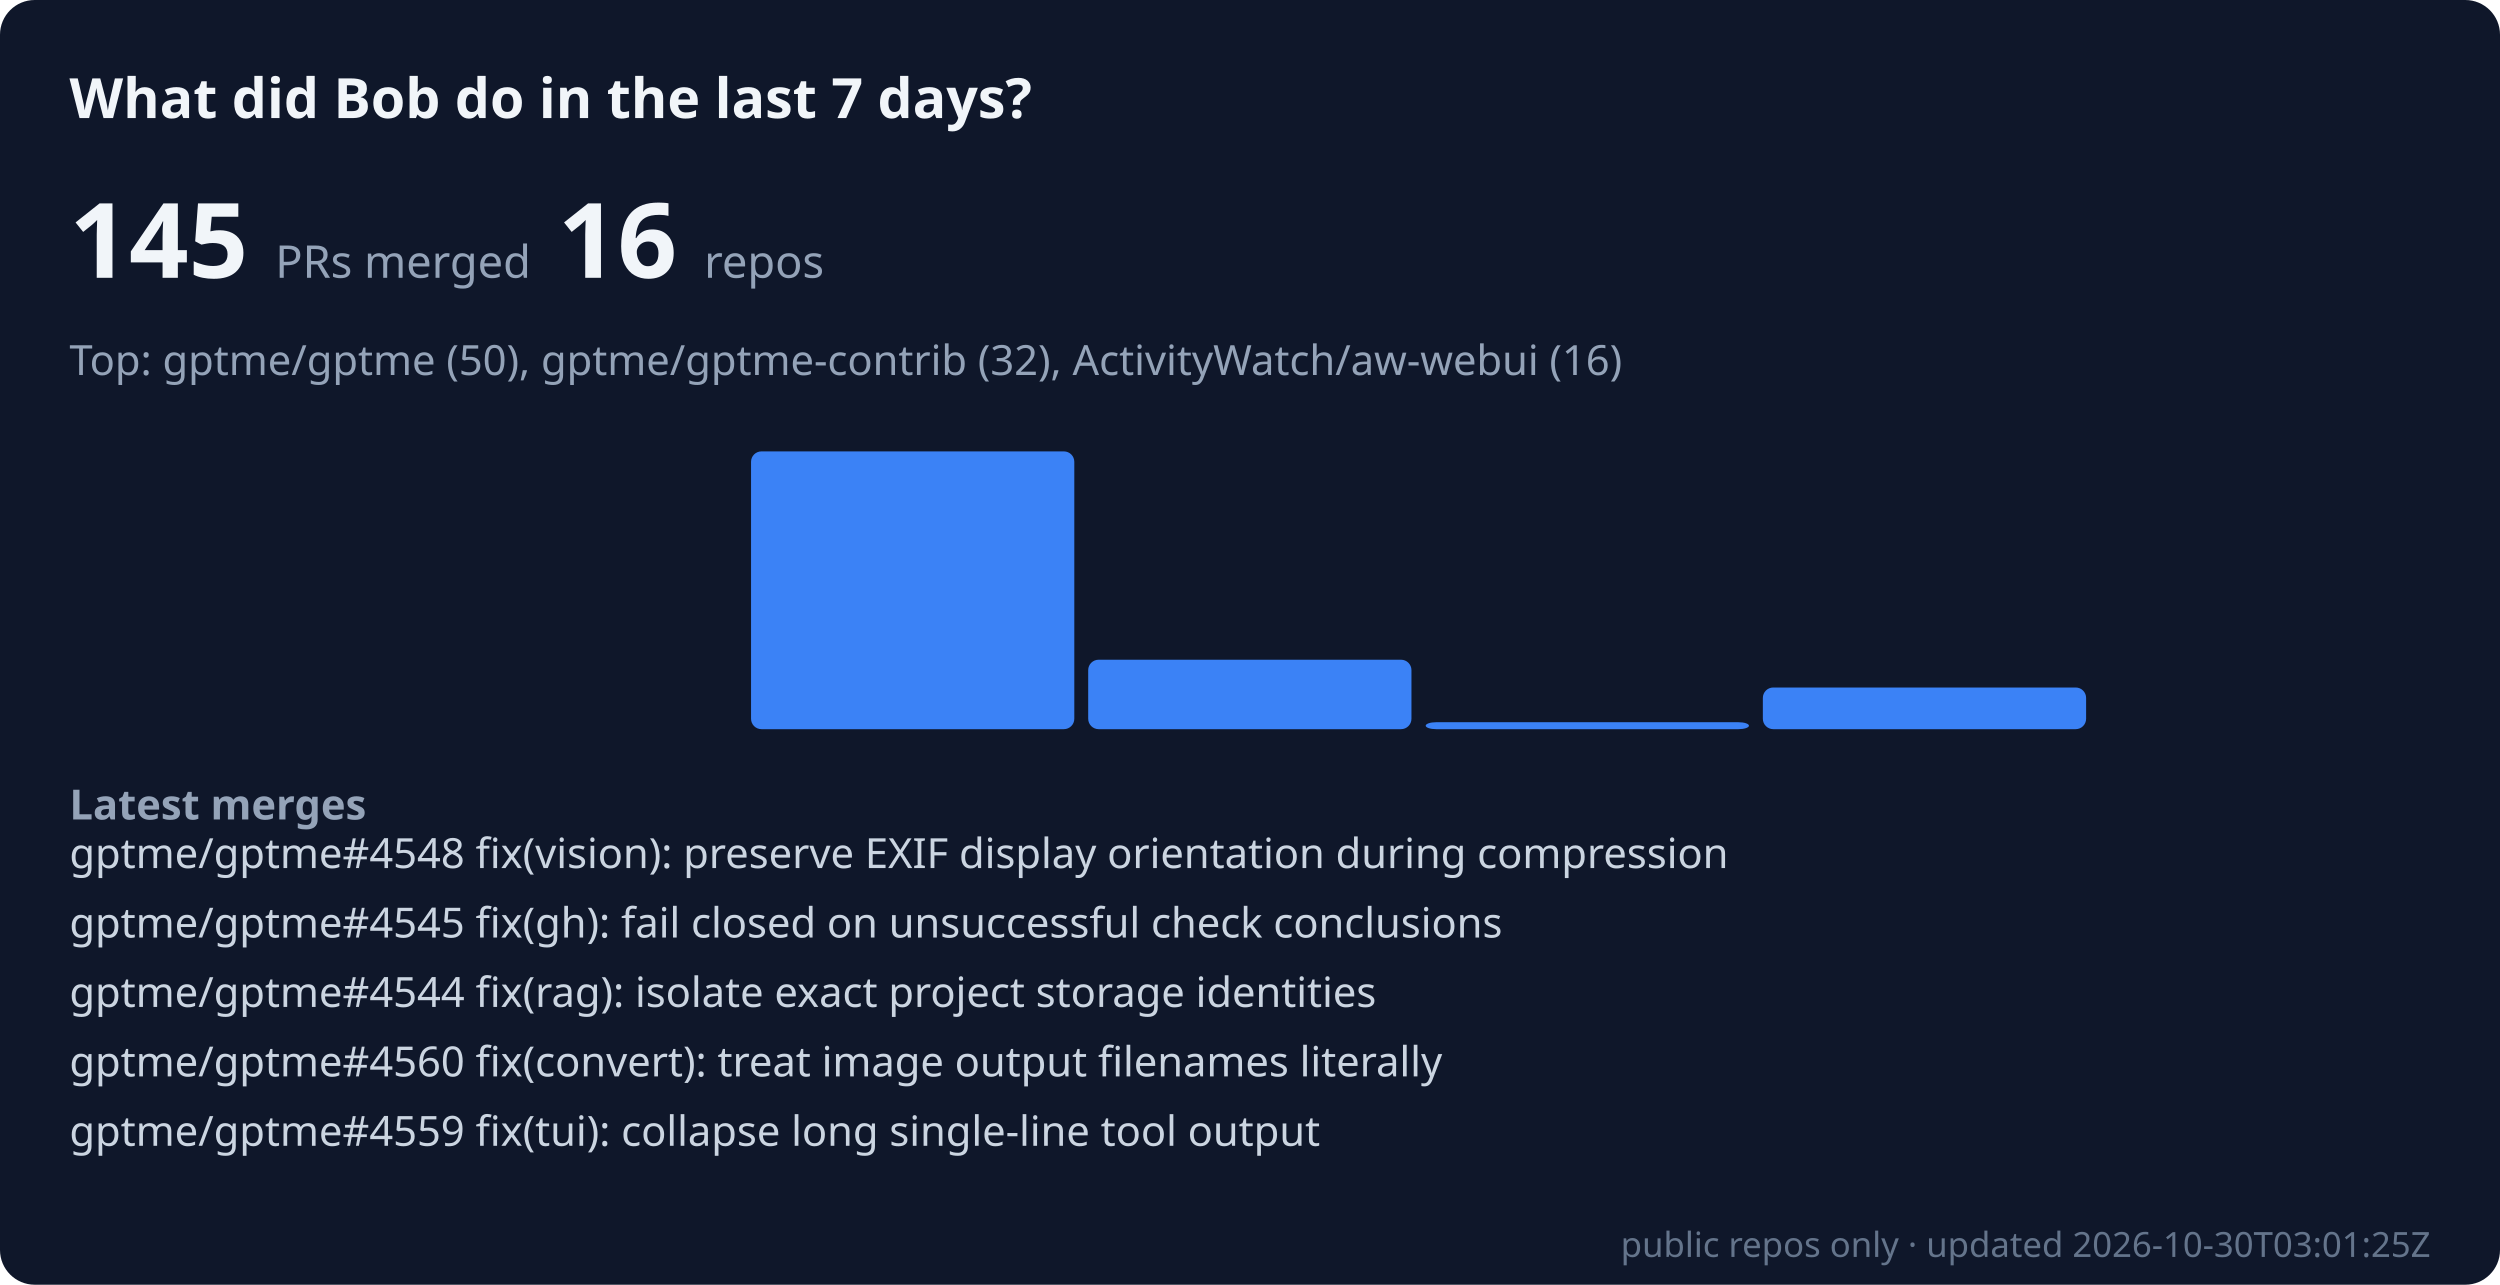
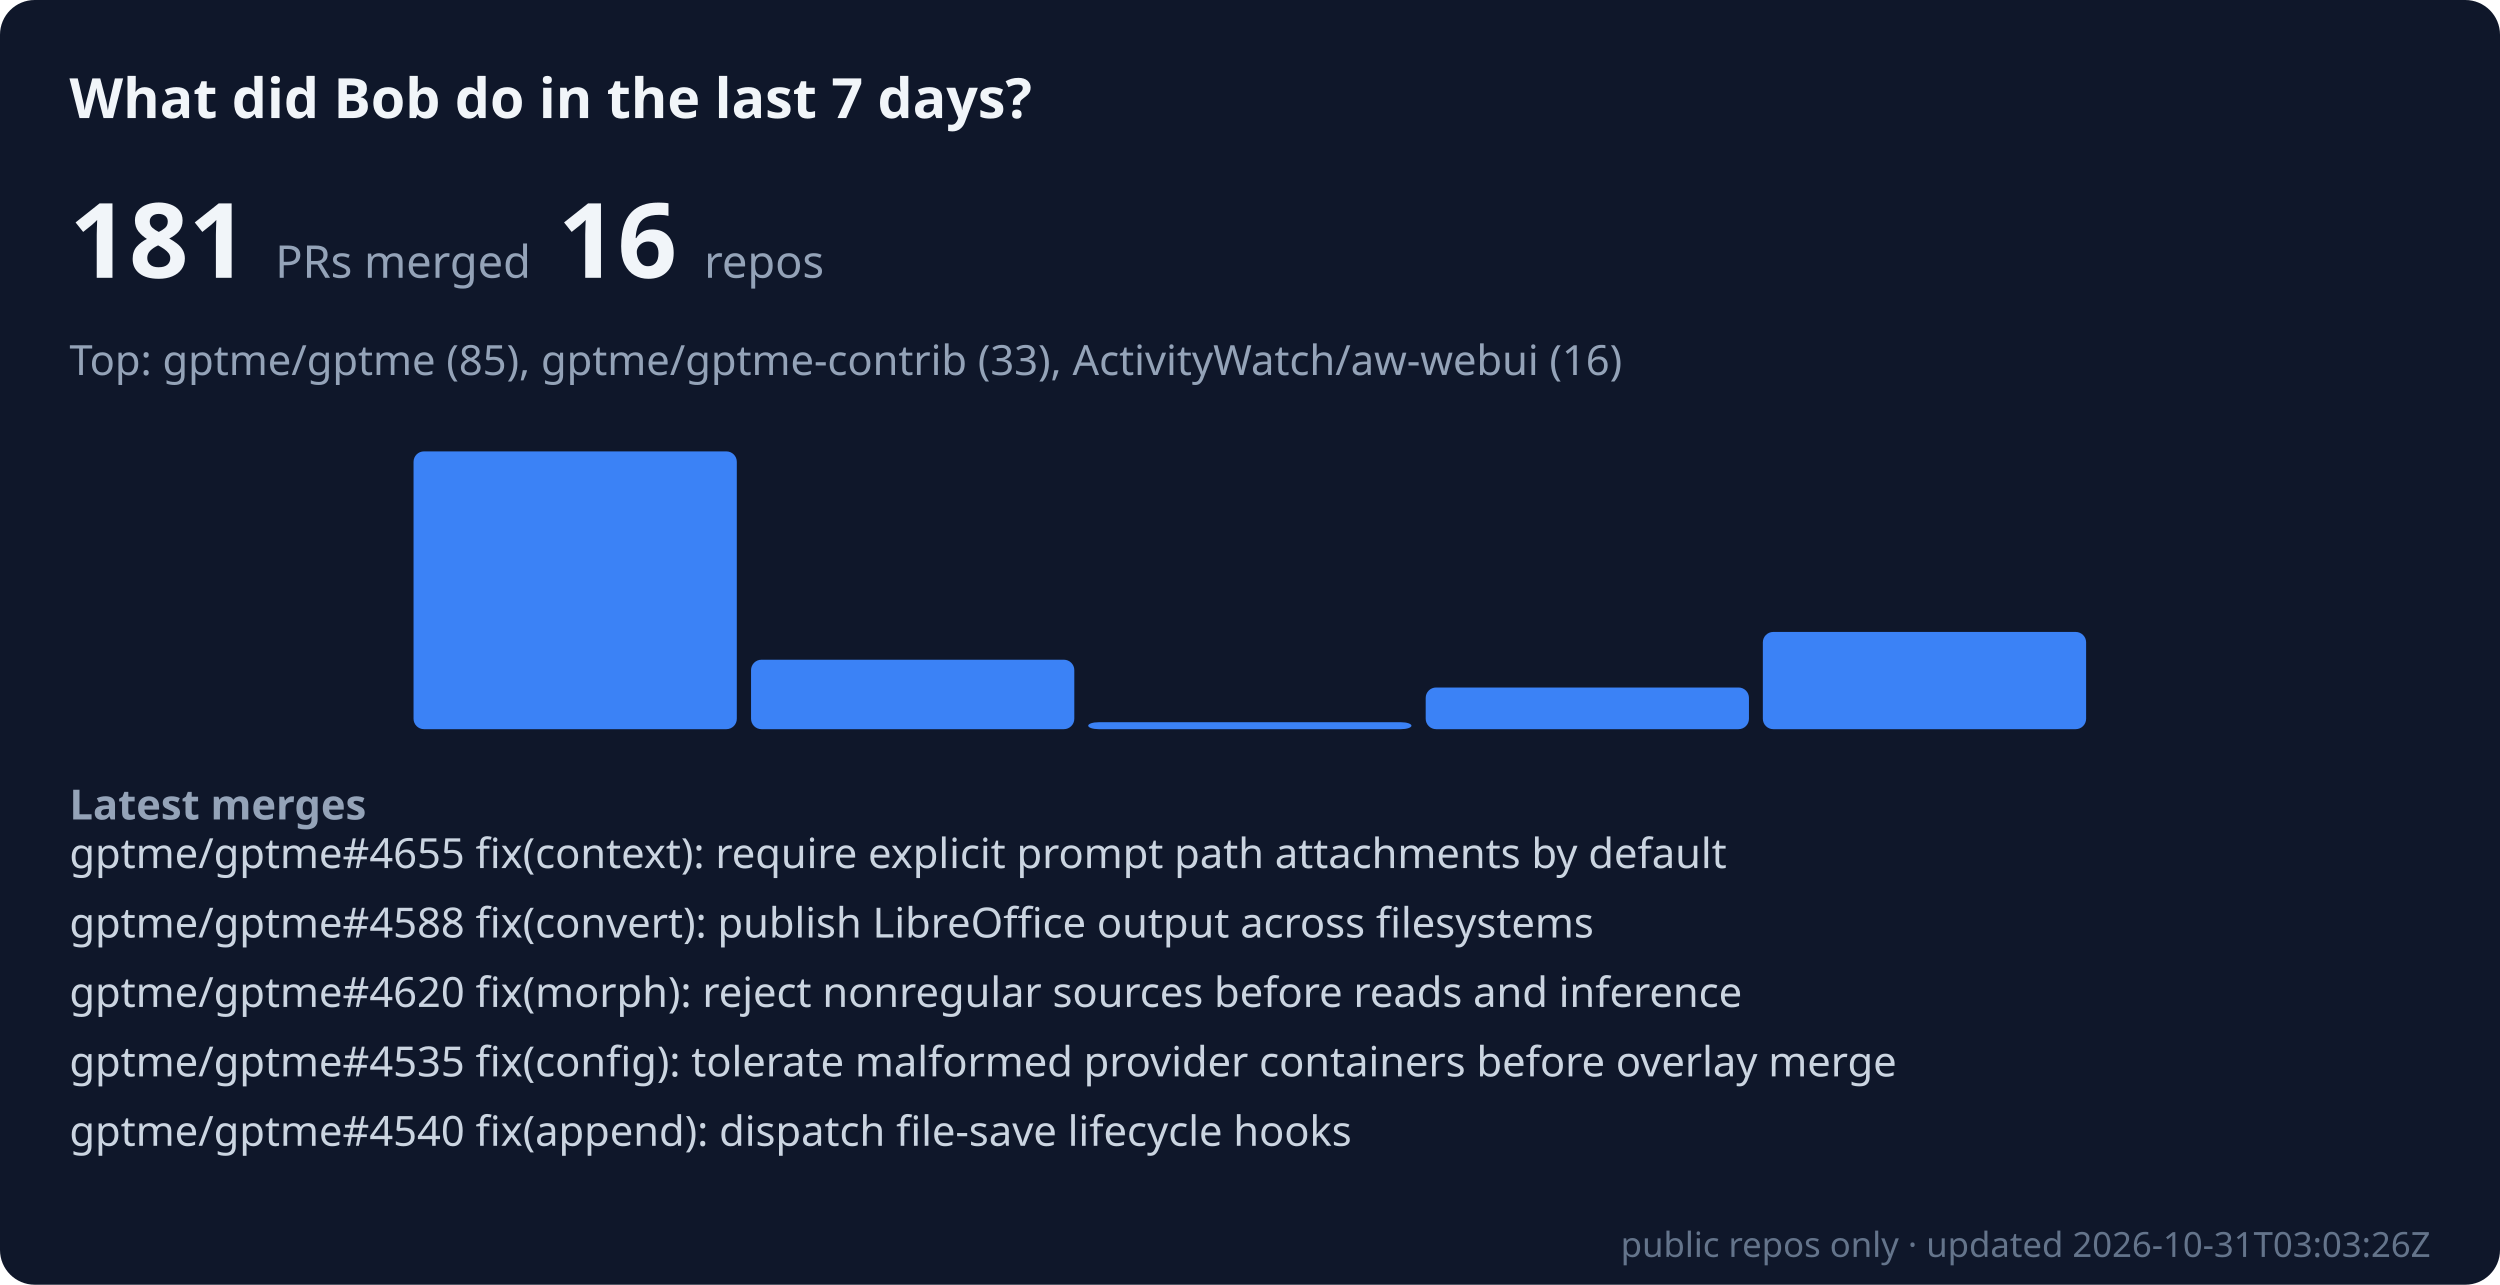
- <svg xmlns="http://www.w3.org/2000/svg" viewBox="0 0 720 370" width="100%" role="img" aria-label="Bob merged 145 public PRs across 16 repos in the last 7 days" font-family="system-ui, sans-serif">
+ <svg xmlns="http://www.w3.org/2000/svg" viewBox="0 0 720 370" width="100%" role="img" aria-label="Bob merged 181 public PRs across 16 repos in the last 7 days" font-family="system-ui, sans-serif">
  <rect width="720" height="370" rx="10" fill="#0f172a" />
  <text x="20" y="34" font-size="16" font-weight="600" fill="#f1f5f9">What did Bob do in the last 7 days?</text>
-   <text x="20" y="80" font-size="30" font-weight="700" fill="#f1f5f9">145 <tspan font-size="13" font-weight="400" fill="#94a3b8">PRs merged</tspan>  16 <tspan font-size="13" font-weight="400" fill="#94a3b8">repos</tspan>
+   <text x="20" y="80" font-size="30" font-weight="700" fill="#f1f5f9">181 <tspan font-size="13" font-weight="400" fill="#94a3b8">PRs merged</tspan>  16 <tspan font-size="13" font-weight="400" fill="#94a3b8">repos</tspan>
  </text>
-   <text x="20" y="108" font-size="12" fill="#94a3b8">Top: gptme/gptme (50), gptme/gptme-contrib (32), ActivityWatch/aw-webui (16)</text>
+   <text x="20" y="108" font-size="12" fill="#94a3b8">Top: gptme/gptme (85), gptme/gptme-contrib (33), ActivityWatch/aw-webui (16)</text>
  <rect x="22.0" y="210" width="93.1" height="0" rx="3" fill="#3b82f6" />
-   <rect x="119.1" y="210" width="93.1" height="0" rx="3" fill="#3b82f6" />
-   <rect x="216.3" y="130" width="93.1" height="80" rx="3" fill="#3b82f6" />
-   <rect x="313.4" y="190" width="93.1" height="20" rx="3" fill="#3b82f6" />
-   <rect x="410.6" y="208" width="93.1" height="2" rx="3" fill="#3b82f6" />
-   <rect x="507.7" y="198" width="93.1" height="12" rx="3" fill="#3b82f6" />
+   <rect x="119.1" y="130" width="93.1" height="80" rx="3" fill="#3b82f6" />
+   <rect x="216.3" y="190" width="93.1" height="20" rx="3" fill="#3b82f6" />
+   <rect x="313.4" y="208" width="93.1" height="2" rx="3" fill="#3b82f6" />
+   <rect x="410.6" y="198" width="93.1" height="12" rx="3" fill="#3b82f6" />
+   <rect x="507.7" y="182" width="93.1" height="28" rx="3" fill="#3b82f6" />
  <rect x="604.9" y="210" width="93.1" height="0" rx="3" fill="#3b82f6" />
  <text x="20" y="236" font-size="12" font-weight="600" fill="#94a3b8">Latest merges</text>
-   <text x="20" y="250" font-size="12" fill="#cbd5e1">gptme/gptme#4548 fix(vision): preserve EXIF display orientation during compression</text>
-   <text x="20" y="270" font-size="12" fill="#cbd5e1">gptme/gptme#4545 fix(gh): fail closed on unsuccessful check conclusions</text>
-   <text x="20" y="290" font-size="12" fill="#cbd5e1">gptme/gptme#4544 fix(rag): isolate exact project storage identities</text>
-   <text x="20" y="310" font-size="12" fill="#cbd5e1">gptme/gptme#4560 fix(convert): treat image output filenames literally</text>
-   <text x="20" y="330" font-size="12" fill="#cbd5e1">gptme/gptme#4559 fix(tui): collapse long single-line tool output</text>
-   <text x="700" y="362" font-size="10" text-anchor="end" fill="#64748b">public repos only · updated 2026-10-30T03:01:25Z</text>
+   <text x="20" y="250" font-size="12" fill="#cbd5e1">gptme/gptme#4655 fix(context): require explicit prompt path attachments by default</text>
+   <text x="20" y="270" font-size="12" fill="#cbd5e1">gptme/gptme#4588 fix(convert): publish LibreOffice output across filesystems</text>
+   <text x="20" y="290" font-size="12" fill="#cbd5e1">gptme/gptme#4620 fix(morph): reject nonregular sources before reads and inference</text>
+   <text x="20" y="310" font-size="12" fill="#cbd5e1">gptme/gptme#4535 fix(config): tolerate malformed provider containers before overlay merge</text>
+   <text x="20" y="330" font-size="12" fill="#cbd5e1">gptme/gptme#4540 fix(append): dispatch file-save lifecycle hooks</text>
+   <text x="700" y="362" font-size="10" text-anchor="end" fill="#64748b">public repos only · updated 2026-10-31T03:03:26Z</text>
</svg>
